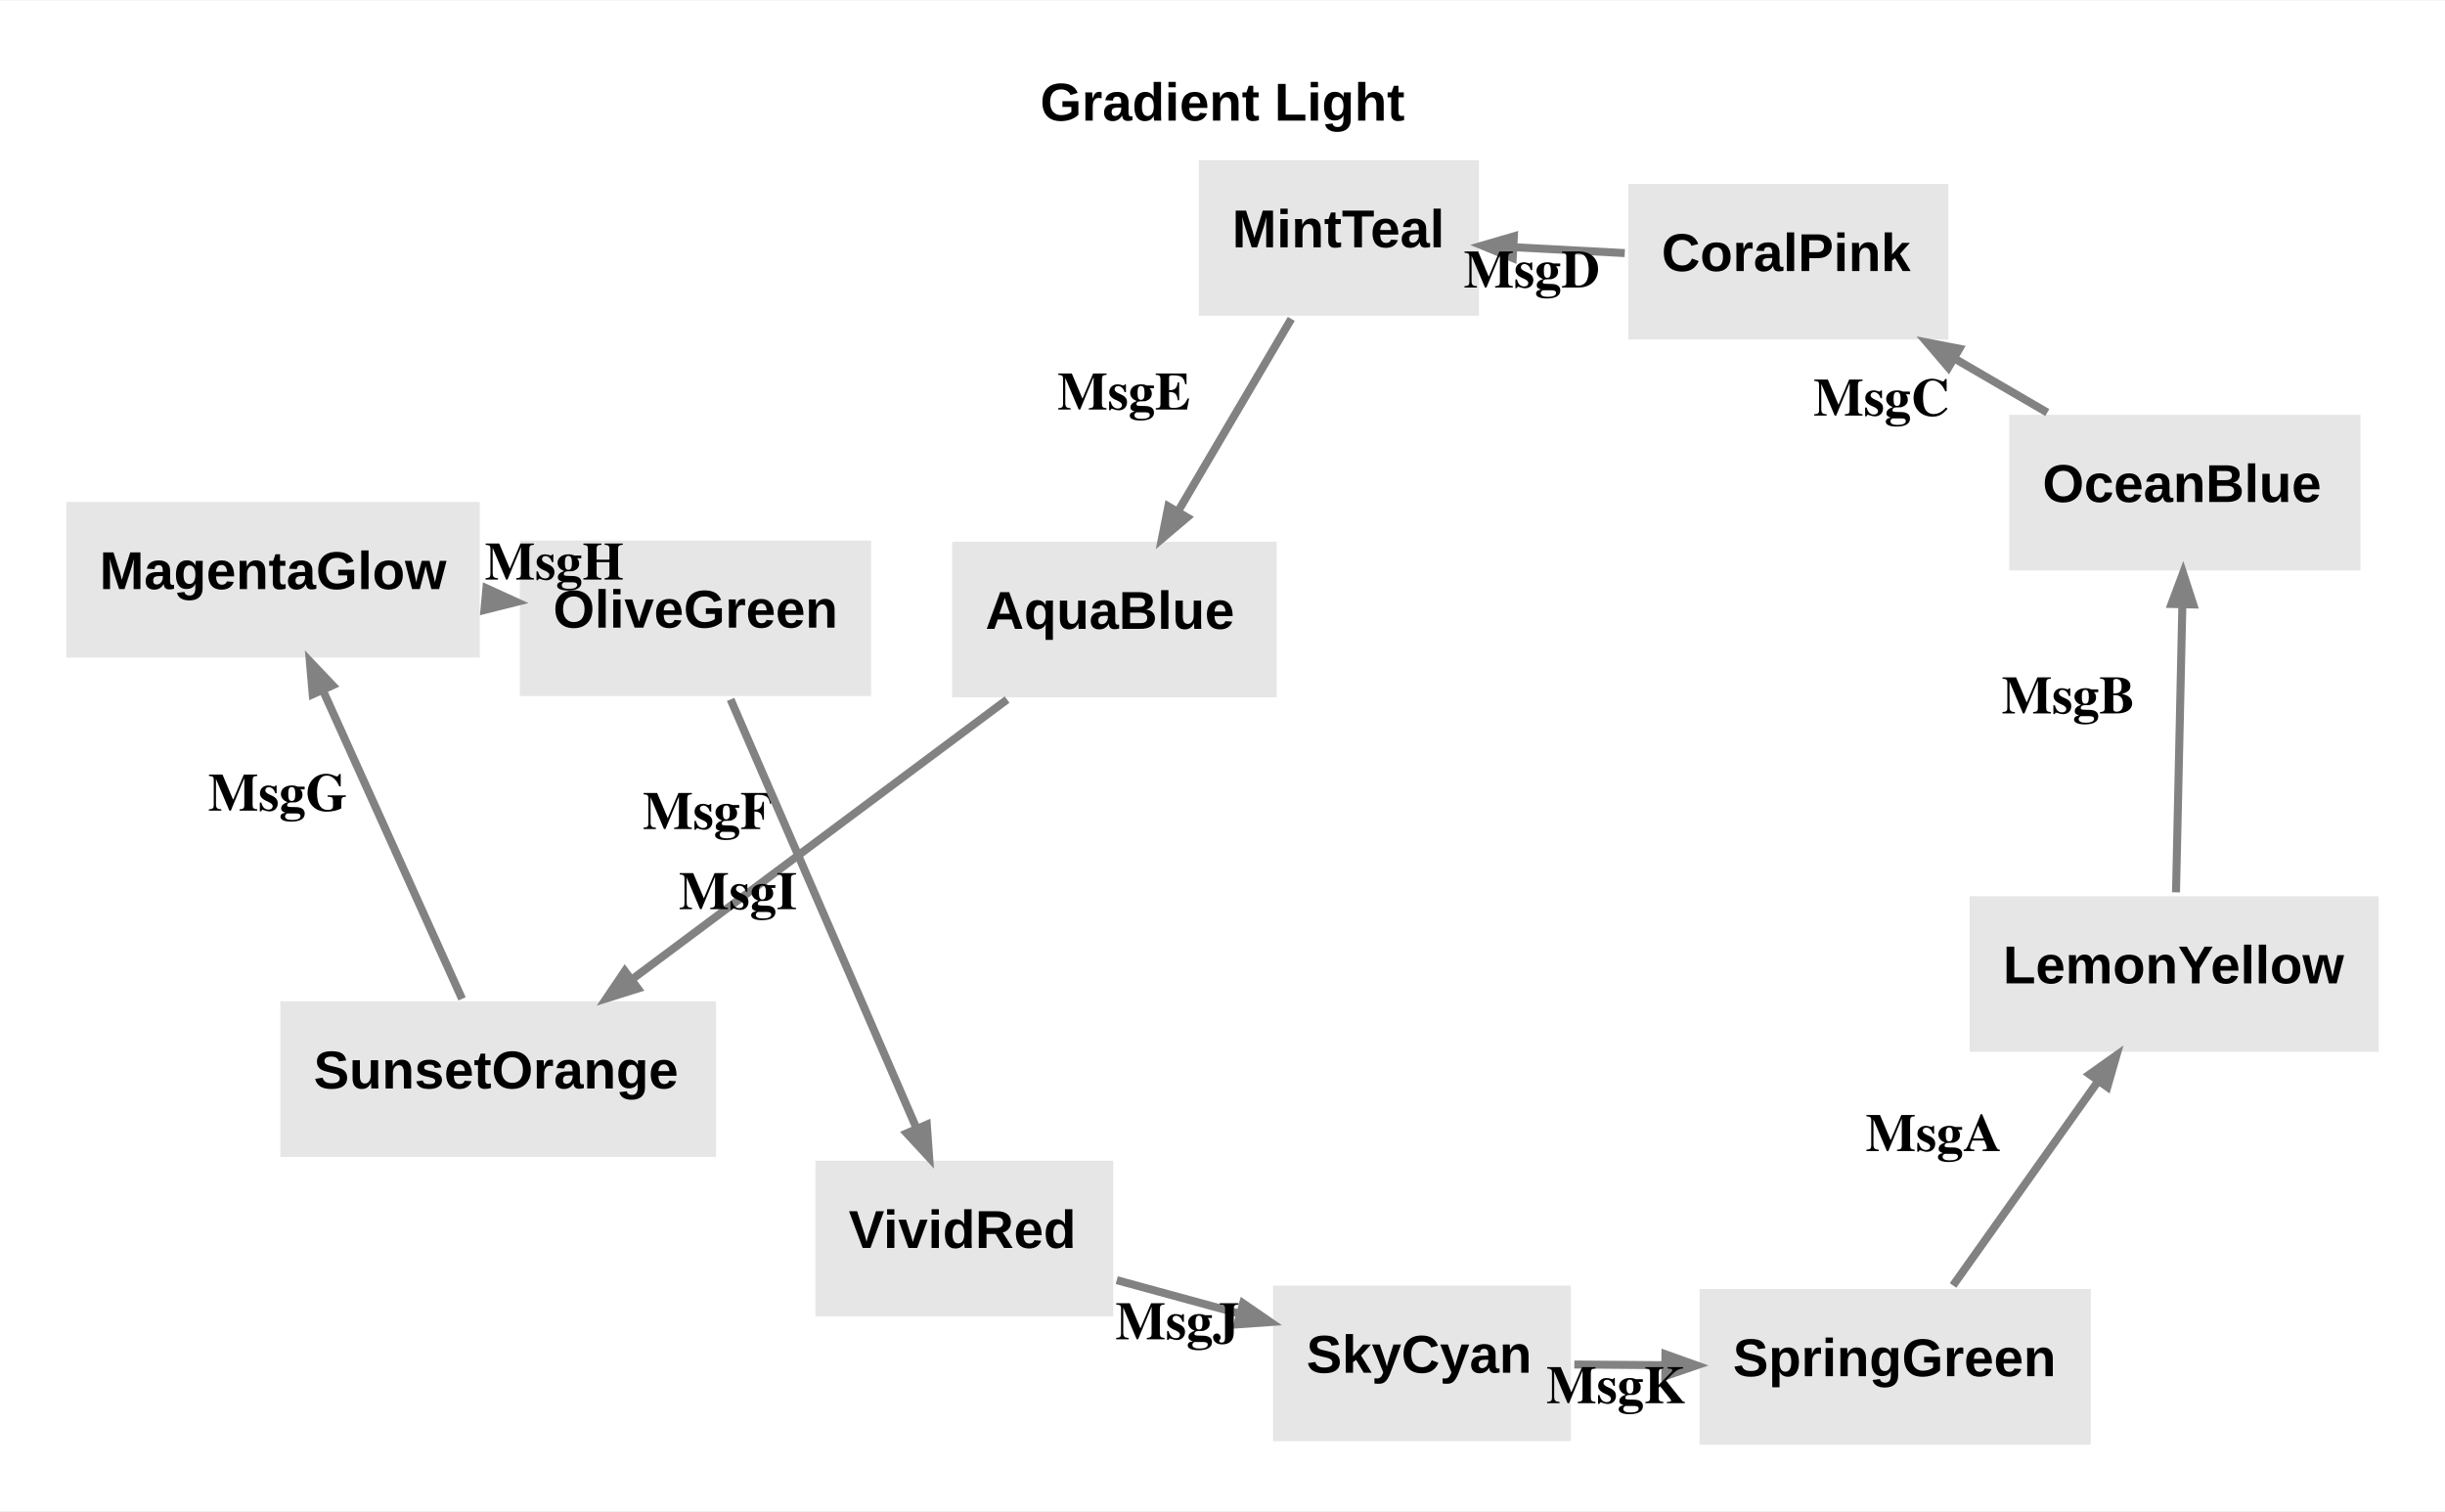
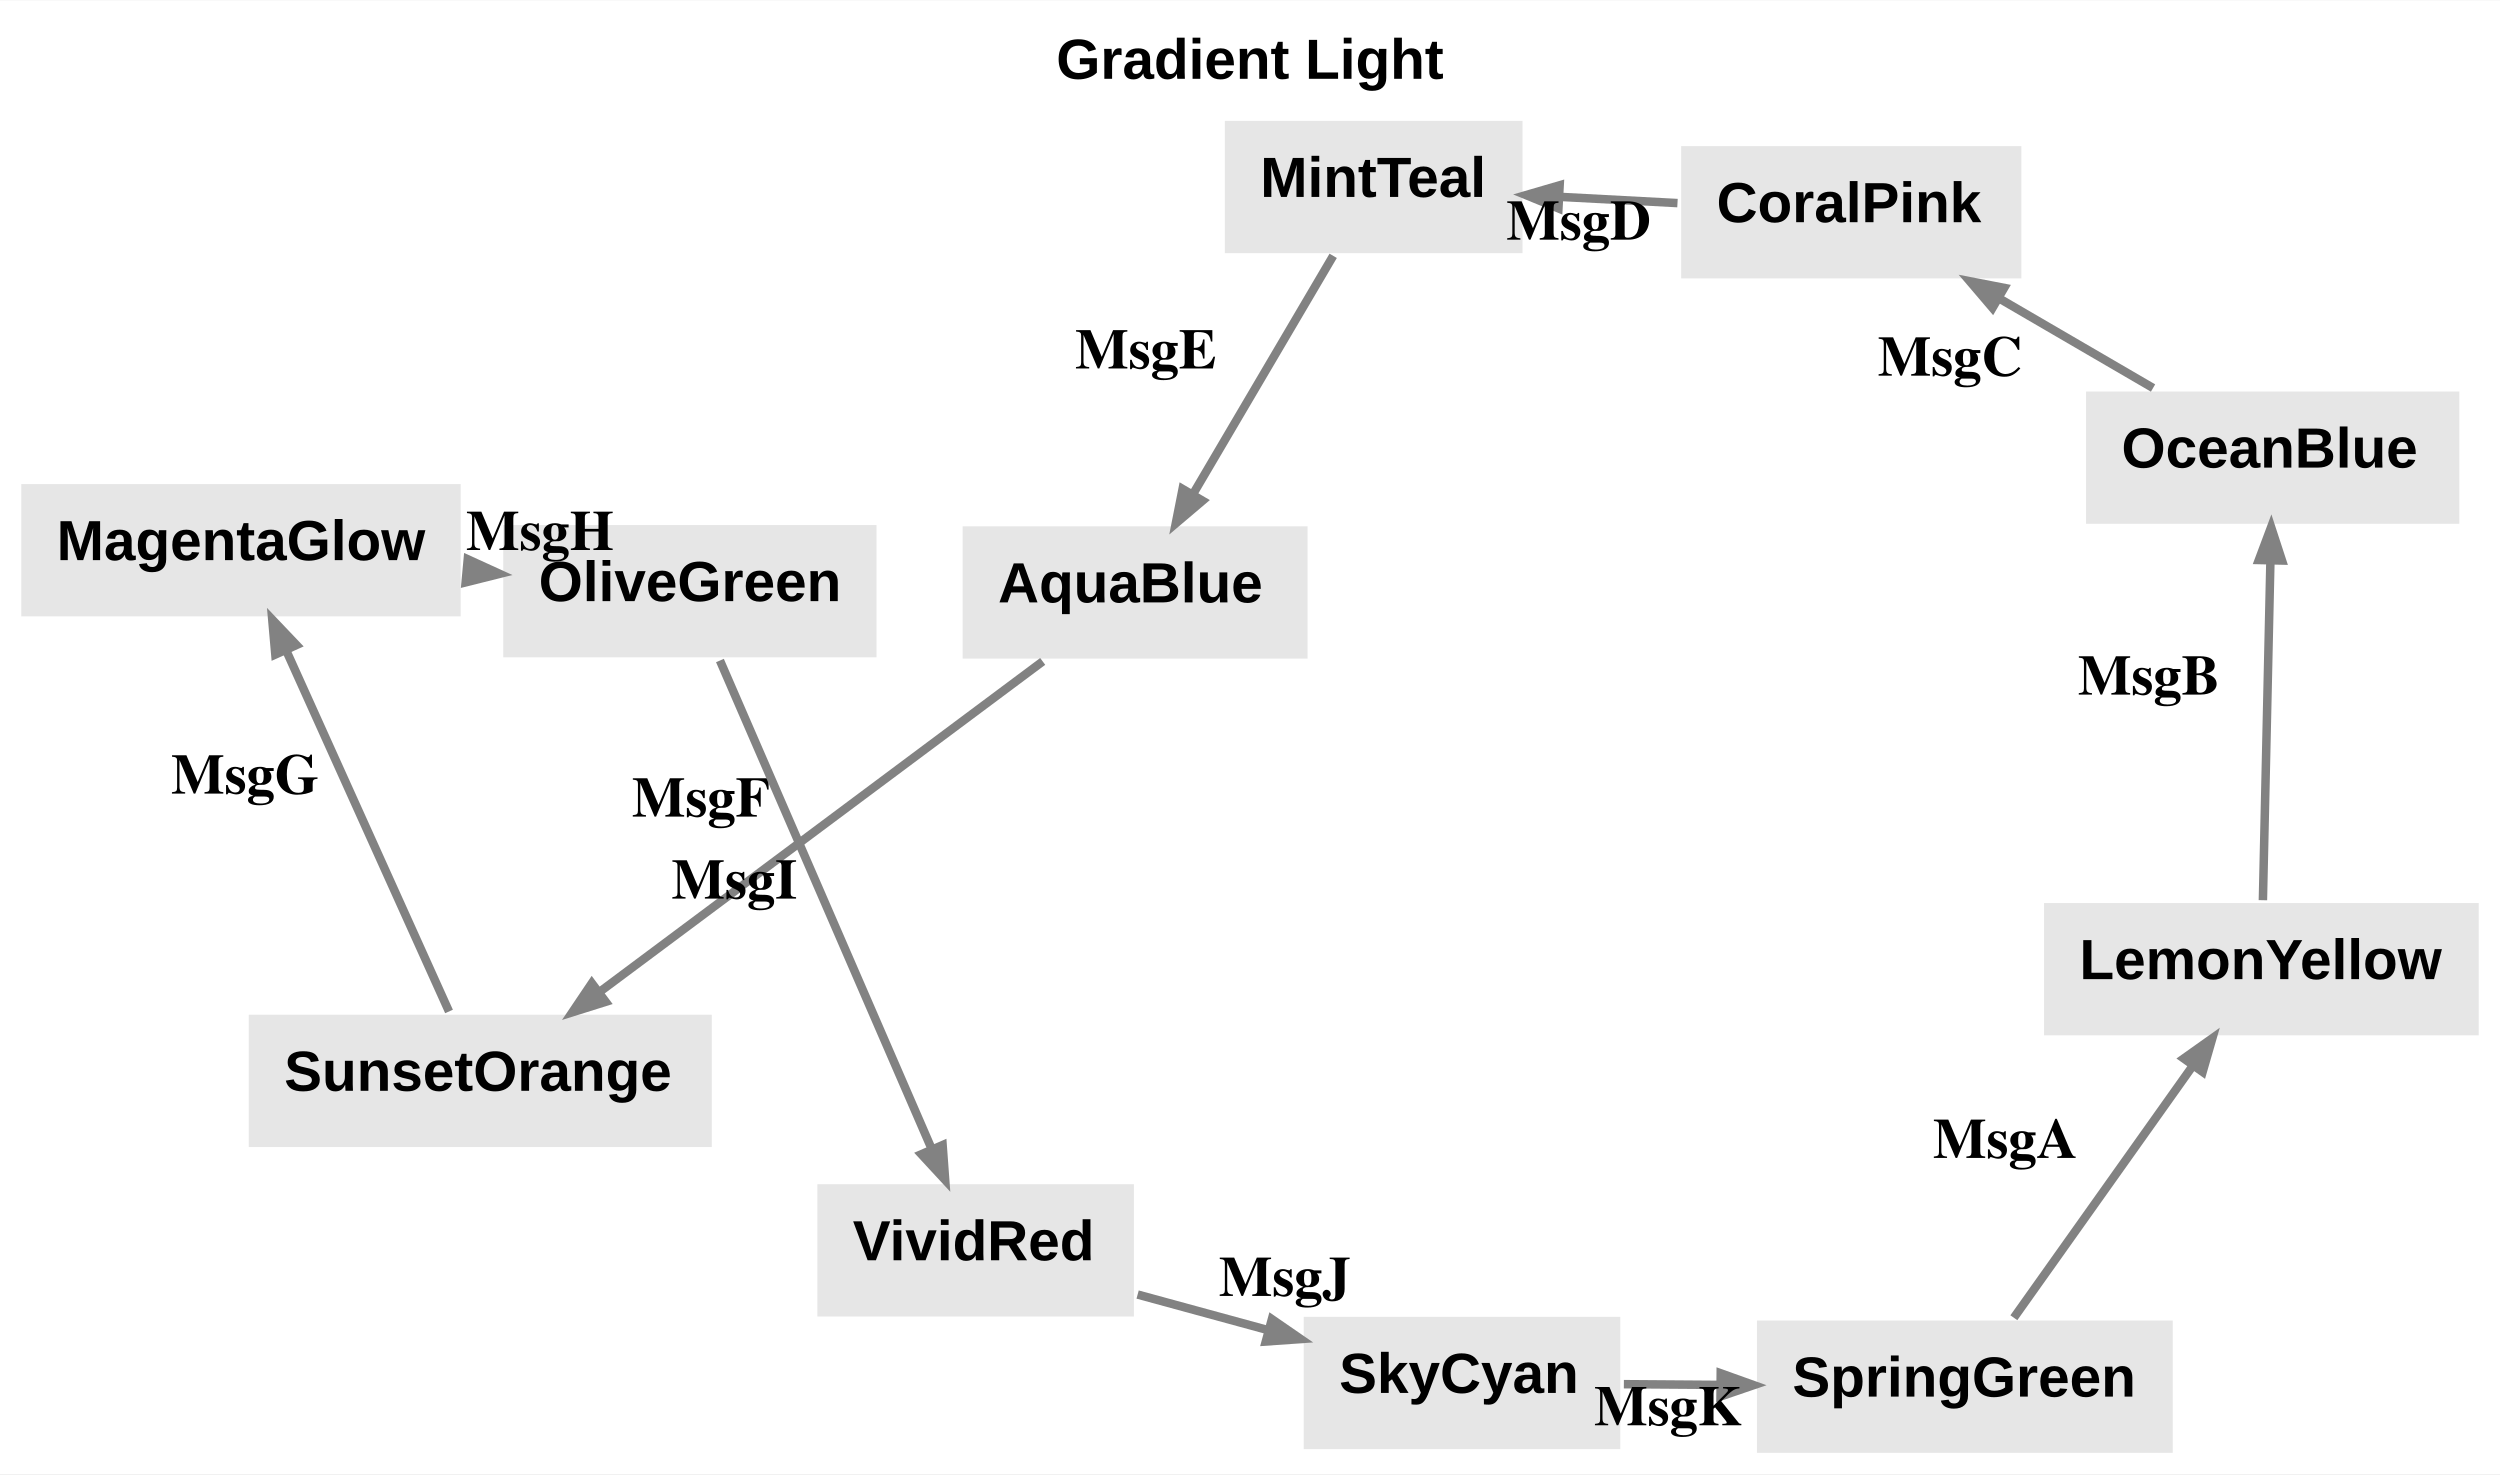
- <svg xmlns="http://www.w3.org/2000/svg" width="550pt" height="340pt" viewBox="0.00 0.00 549.91 339.70">
-   <g id="graph0" class="graph" transform="scale(1 1) rotate(0) translate(14.4 325.3)">
-     <polygon fill="#ffffff" stroke="transparent" points="-14.4,14.4 -14.4,-325.3 535.51,-325.3 535.51,14.4 -14.4,14.4" />
-     <text text-anchor="start" x="219.55" y="-298.3" font-family="Arial" font-weight="bold" font-size="12.00" fill="#000000">Gradient Light</text>
+ <svg xmlns="http://www.w3.org/2000/svg" width="529pt" height="312pt" viewBox="0.00 0.00 529.11 311.90">
+   <g id="graph0" class="graph" transform="scale(1 1) rotate(0) translate(4 307.9)">
+     <polygon fill="#ffffff" stroke="transparent" points="-4,4 -4,-307.9 525.11,-307.9 525.11,4 -4,4" />
+     <text text-anchor="start" x="219.55" y="-291.3" font-family="Arial" font-weight="bold" font-size="12.00" fill="#000000">Gradient Light</text>
    <g id="node1" class="node">
-       <polygon fill="#e6e6e6" stroke="#ffffff" points="456.35,-36 367.35,-36 367.35,0 456.35,0 456.35,-36" />
-       <text text-anchor="start" x="375.35" y="-15.9" font-family="Arial" font-weight="bold" font-size="12.00" fill="#000000">SpringGreen</text>
+       <polygon fill="#e6e6e6" stroke="#ffffff" points="456.35,-29 367.35,-29 367.35,0 456.35,0 456.35,-29" />
+       <text text-anchor="start" x="375.35" y="-12.4" font-family="Arial" font-weight="bold" font-size="12.00" fill="#000000">SpringGreen</text>
    </g>
    <g id="node2" class="node">
-       <polygon fill="#e6e6e6" stroke="#ffffff" points="521.11,-124.36 428.11,-124.36 428.11,-88.36 521.11,-88.36 521.11,-124.36" />
-       <text text-anchor="start" x="436.11" y="-104.26" font-family="Arial" font-weight="bold" font-size="12.00" fill="#000000">LemonYellow</text>
+       <polygon fill="#e6e6e6" stroke="#ffffff" points="521.11,-117.36 428.11,-117.36 428.11,-88.36 521.11,-88.36 521.11,-117.36" />
+       <text text-anchor="start" x="436.11" y="-100.76" font-family="Arial" font-weight="bold" font-size="12.00" fill="#000000">LemonYellow</text>
    </g>
    <g id="edge1" class="edge">
-       <path fill="none" stroke="#828282" stroke-width="1.8" d="M424.86,-36.31C434.28,-49.58 447.12,-67.66 457.39,-82.12" />
-       <polygon fill="#828282" stroke="#828282" stroke-width="1.8" points="455.57,-83.79 461.62,-88.08 459.57,-80.95 455.57,-83.79" />
-       <text text-anchor="start" x="405.2" y="-66.54" font-family="Times,serif" font-weight="bold" font-size="12.00" fill="#000000">MsgA</text>
+       <path fill="none" stroke="#828282" stroke-width="1.8" d="M422.22,-29.09C432.57,-43.67 448.58,-66.21 460.18,-82.54" />
+       <polygon fill="#828282" stroke="#828282" stroke-width="1.8" points="458.18,-83.96 464.23,-88.25 462.17,-81.12 458.18,-83.96" />
+       <text text-anchor="start" x="405.11" y="-62.91" font-family="Times,serif" font-weight="bold" font-size="12.00" fill="#000000">MsgA</text>
    </g>
    <g id="node3" class="node">
-       <polygon fill="#e6e6e6" stroke="#ffffff" points="517,-232.62 437,-232.62 437,-196.62 517,-196.62 517,-232.62" />
-       <text text-anchor="start" x="445" y="-212.52" font-family="Arial" font-weight="bold" font-size="12.00" fill="#000000">OceanBlue</text>
+       <polygon fill="#e6e6e6" stroke="#ffffff" points="517,-225.62 437,-225.62 437,-196.62 517,-196.62 517,-225.62" />
+       <text text-anchor="start" x="445" y="-209.02" font-family="Arial" font-weight="bold" font-size="12.00" fill="#000000">OceanBlue</text>
    </g>
    <g id="edge2" class="edge">
-       <path fill="none" stroke="#828282" stroke-width="1.8" d="M475.01,-124.73C475.41,-142.49 476,-169.54 476.44,-189.33" />
-       <polygon fill="#828282" stroke="#828282" stroke-width="1.8" points="474,-189.58 476.6,-196.53 478.89,-189.47 474,-189.58" />
-       <text text-anchor="start" x="435.81" y="-164.97" font-family="Times,serif" font-weight="bold" font-size="12.00" fill="#000000">MsgB</text>
+       <path fill="none" stroke="#828282" stroke-width="1.8" d="M474.93,-117.46C475.34,-135.95 476.05,-167.95 476.52,-189.32" />
+       <polygon fill="#828282" stroke="#828282" stroke-width="1.8" points="474.07,-189.46 476.67,-196.4 478.97,-189.35 474.07,-189.46" />
+       <text text-anchor="start" x="435.79" y="-160.98" font-family="Times,serif" font-weight="bold" font-size="12.00" fill="#000000">MsgB</text>
    </g>
    <g id="node4" class="node">
-       <polygon fill="#e6e6e6" stroke="#ffffff" points="424.31,-284.56 351.31,-284.56 351.31,-248.56 424.31,-248.56 424.31,-284.56" />
-       <text text-anchor="start" x="359.31" y="-264.46" font-family="Arial" font-weight="bold" font-size="12.00" fill="#000000">CoralPink</text>
+       <polygon fill="#e6e6e6" stroke="#ffffff" points="424.31,-277.56 351.31,-277.56 351.31,-248.56 424.31,-248.56 424.31,-277.56" />
+       <text text-anchor="start" x="359.31" y="-260.96" font-family="Arial" font-weight="bold" font-size="12.00" fill="#000000">CoralPink</text>
    </g>
    <g id="edge3" class="edge">
-       <path fill="none" stroke="#828282" stroke-width="1.8" d="M446.06,-232.64C439.35,-236.54 432.2,-240.71 425.27,-244.74" />
-       <polygon fill="#828282" stroke="#828282" stroke-width="1.8" points="423.82,-242.76 419,-248.4 426.28,-246.99 423.82,-242.76" />
-       <text text-anchor="start" x="393.47" y="-231.95" font-family="Times,serif" font-weight="bold" font-size="12.00" fill="#000000">MsgC</text>
+       <path fill="none" stroke="#828282" stroke-width="1.8" d="M451.68,-225.86C441.52,-231.78 429.71,-238.66 419.02,-244.88" />
+       <polygon fill="#828282" stroke="#828282" stroke-width="1.8" points="417.7,-242.82 412.89,-248.46 420.17,-247.05 417.7,-242.82" />
+       <text text-anchor="start" x="393.42" y="-228.48" font-family="Times,serif" font-weight="bold" font-size="12.00" fill="#000000">MsgC</text>
    </g>
    <g id="node5" class="node">
-       <polygon fill="#e6e6e6" stroke="#ffffff" points="318.73,-289.9 254.73,-289.9 254.73,-253.9 318.73,-253.9 318.73,-289.9" />
-       <text text-anchor="start" x="262.73" y="-269.8" font-family="Arial" font-weight="bold" font-size="12.00" fill="#000000">MintTeal</text>
+       <polygon fill="#e6e6e6" stroke="#ffffff" points="318.73,-282.9 254.73,-282.9 254.73,-253.9 318.73,-253.9 318.73,-282.9" />
+       <text text-anchor="start" x="262.73" y="-266.3" font-family="Arial" font-weight="bold" font-size="12.00" fill="#000000">MintTeal</text>
    </g>
    <g id="edge4" class="edge">
-       <path fill="none" stroke="#828282" stroke-width="1.8" d="M351.03,-268.5C342.99,-268.93 334.45,-269.38 326.31,-269.81" />
-       <polygon fill="#828282" stroke="#828282" stroke-width="1.8" points="325.83,-267.38 318.97,-270.19 326.09,-272.27 325.83,-267.38" />
-       <text text-anchor="start" x="314.81" y="-260.76" font-family="Times,serif" font-weight="bold" font-size="12.00" fill="#000000">MsgD</text>
+       <path fill="none" stroke="#828282" stroke-width="1.8" d="M351.03,-265C342.99,-265.43 334.45,-265.88 326.31,-266.31" />
+       <polygon fill="#828282" stroke="#828282" stroke-width="1.8" points="325.83,-263.88 318.97,-266.69 326.09,-268.77 325.83,-263.88" />
+       <text text-anchor="start" x="314.81" y="-257.26" font-family="Times,serif" font-weight="bold" font-size="12.00" fill="#000000">MsgD</text>
    </g>
    <g id="node6" class="node">
-       <polygon fill="#e6e6e6" stroke="#ffffff" points="273.24,-204.09 199.24,-204.09 199.24,-168.09 273.24,-168.09 273.24,-204.09" />
-       <text text-anchor="start" x="207.24" y="-183.99" font-family="Arial" font-weight="bold" font-size="12.00" fill="#000000">AquaBlue</text>
+       <polygon fill="#e6e6e6" stroke="#ffffff" points="273.24,-197.09 199.24,-197.09 199.24,-168.09 273.24,-168.09 273.24,-197.09" />
+       <text text-anchor="start" x="207.24" y="-180.49" font-family="Arial" font-weight="bold" font-size="12.00" fill="#000000">AquaBlue</text>
    </g>
    <g id="edge5" class="edge">
-       <path fill="none" stroke="#828282" stroke-width="1.8" d="M276.02,-253.7C268.59,-241.07 258.61,-224.11 250.51,-210.34" />
-       <polygon fill="#828282" stroke="#828282" stroke-width="1.8" points="252.59,-209.05 246.93,-204.26 248.37,-211.53 252.59,-209.05" />
-       <text text-anchor="start" x="223.43" y="-233.31" font-family="Times,serif" font-weight="bold" font-size="12.00" fill="#000000">MsgE</text>
+       <path fill="none" stroke="#828282" stroke-width="1.8" d="M278.16,-253.84C270.04,-240.03 257.75,-219.14 248.57,-203.54" />
+       <polygon fill="#828282" stroke="#828282" stroke-width="1.8" points="250.51,-202.01 244.85,-197.21 246.29,-204.49 250.51,-202.01" />
+       <text text-anchor="start" x="223.55" y="-230" font-family="Times,serif" font-weight="bold" font-size="12.00" fill="#000000">MsgE</text>
    </g>
    <g id="node7" class="node">
-       <polygon fill="#e6e6e6" stroke="#ffffff" points="147.15,-100.72 48.15,-100.72 48.15,-64.72 147.15,-64.72 147.15,-100.72" />
-       <text text-anchor="start" x="56.15" y="-80.62" font-family="Arial" font-weight="bold" font-size="12.00" fill="#000000">SunsetOrange</text>
+       <polygon fill="#e6e6e6" stroke="#ffffff" points="147.15,-93.72 48.15,-93.72 48.15,-64.72 147.15,-64.72 147.15,-93.72" />
+       <text text-anchor="start" x="56.15" y="-77.12" font-family="Arial" font-weight="bold" font-size="12.00" fill="#000000">SunsetOrange</text>
    </g>
    <g id="edge6" class="edge">
-       <path fill="none" stroke="#828282" stroke-width="1.8" d="M212.1,-168.08C188.7,-150.63 153.12,-124.09 127.85,-105.24" />
-       <polygon fill="#828282" stroke="#828282" stroke-width="1.8" points="129.06,-103.09 121.98,-100.87 126.13,-107.02 129.06,-103.09" />
-       <text text-anchor="start" x="130.16" y="-138.96" font-family="Times,serif" font-weight="bold" font-size="12.00" fill="#000000">MsgF</text>
+       <path fill="none" stroke="#828282" stroke-width="1.8" d="M216.68,-168C192.12,-149.68 149.96,-118.23 122.97,-98.1" />
+       <polygon fill="#828282" stroke="#828282" stroke-width="1.8" points="124.19,-95.96 117.12,-93.74 121.26,-99.89 124.19,-95.96" />
+       <text text-anchor="start" x="129.75" y="-135.16" font-family="Times,serif" font-weight="bold" font-size="12.00" fill="#000000">MsgF</text>
    </g>
    <g id="node8" class="node">
-       <polygon fill="#e6e6e6" stroke="#ffffff" points="94,-213.03 0,-213.03 0,-177.03 94,-177.03 94,-213.03" />
-       <text text-anchor="start" x="8" y="-192.93" font-family="Arial" font-weight="bold" font-size="12.00" fill="#000000">MagentaGlow</text>
+       <polygon fill="#e6e6e6" stroke="#ffffff" points="94,-206.03 0,-206.03 0,-177.03 94,-177.03 94,-206.03" />
+       <text text-anchor="start" x="8" y="-189.43" font-family="Arial" font-weight="bold" font-size="12.00" fill="#000000">MagentaGlow</text>
    </g>
    <g id="edge7" class="edge">
-       <path fill="none" stroke="#828282" stroke-width="1.8" d="M89.52,-100.77C81.04,-119.57 67.69,-149.16 58.22,-170.16" />
-       <polygon fill="#828282" stroke="#828282" stroke-width="1.8" points="55.93,-169.27 55.29,-176.66 60.4,-171.29 55.93,-169.27" />
-       <text text-anchor="start" x="32.41" y="-143.1" font-family="Times,serif" font-weight="bold" font-size="12.00" fill="#000000">MsgG</text>
+       <path fill="none" stroke="#828282" stroke-width="1.8" d="M91.03,-93.91C82.23,-113.41 66.63,-148 56.56,-170.34" />
+       <polygon fill="#828282" stroke="#828282" stroke-width="1.8" points="54.27,-169.46 53.62,-176.85 58.74,-171.47 54.27,-169.46" />
+       <text text-anchor="start" x="32.22" y="-140.02" font-family="Times,serif" font-weight="bold" font-size="12.00" fill="#000000">MsgG</text>
    </g>
    <g id="node9" class="node">
-       <polygon fill="#e6e6e6" stroke="#ffffff" points="182.01,-204.36 102.01,-204.36 102.01,-168.36 182.01,-168.36 182.01,-204.36" />
-       <text text-anchor="start" x="110.01" y="-184.26" font-family="Arial" font-weight="bold" font-size="12.00" fill="#000000">OliveGreen</text>
+       <polygon fill="#e6e6e6" stroke="#ffffff" points="182.01,-197.36 102.01,-197.36 102.01,-168.36 182.01,-168.36 182.01,-197.36" />
+       <text text-anchor="start" x="110.01" y="-180.76" font-family="Arial" font-weight="bold" font-size="12.00" fill="#000000">OliveGreen</text>
    </g>
    <g id="edge8" class="edge">
-       <path fill="none" stroke="#828282" stroke-width="1.8" d="M94.23,-190.72C94.38,-190.71 94.54,-190.69 94.7,-190.68" />
-       <polygon fill="#828282" stroke="#828282" stroke-width="1.8" points="95,-193.11 101.75,-190.03 94.55,-188.23 95,-193.11" />
-       <text text-anchor="start" x="94.64" y="-195.08" font-family="Times,serif" font-weight="bold" font-size="12.00" fill="#000000">MsgH</text>
+       <path fill="none" stroke="#828282" stroke-width="1.8" d="M94.23,-187.22C94.38,-187.21 94.54,-187.19 94.7,-187.18" />
+       <polygon fill="#828282" stroke="#828282" stroke-width="1.8" points="95,-189.61 101.75,-186.53 94.55,-184.73 95,-189.61" />
+       <text text-anchor="start" x="94.64" y="-191.58" font-family="Times,serif" font-weight="bold" font-size="12.00" fill="#000000">MsgH</text>
    </g>
    <g id="node10" class="node">
-       <polygon fill="#e6e6e6" stroke="#ffffff" points="236.49,-64.85 168.49,-64.85 168.49,-28.85 236.49,-28.85 236.49,-64.85" />
-       <text text-anchor="start" x="176.49" y="-44.75" font-family="Arial" font-weight="bold" font-size="12.00" fill="#000000">VividRed</text>
+       <polygon fill="#e6e6e6" stroke="#ffffff" points="236.49,-57.85 168.49,-57.85 168.49,-28.85 236.49,-28.85 236.49,-57.85" />
+       <text text-anchor="start" x="176.49" y="-41.25" font-family="Arial" font-weight="bold" font-size="12.00" fill="#000000">VividRed</text>
    </g>
    <g id="edge9" class="edge">
-       <path fill="none" stroke="#828282" stroke-width="1.8" d="M149.92,-168.12C160.6,-143.47 179.69,-99.44 191.69,-71.76" />
-       <polygon fill="#828282" stroke="#828282" stroke-width="1.8" points="194.05,-72.49 194.58,-65.09 189.55,-70.54 194.05,-72.49" />
-       <text text-anchor="start" x="138.28" y="-120.94" font-family="Times,serif" font-weight="bold" font-size="12.00" fill="#000000">MsgI</text>
+       <path fill="none" stroke="#828282" stroke-width="1.8" d="M148.37,-168.19C159.09,-143.45 180.82,-93.33 193.24,-64.69" />
+       <polygon fill="#828282" stroke="#828282" stroke-width="1.8" points="195.5,-65.64 196.04,-58.24 191,-63.69 195.5,-65.64" />
+       <text text-anchor="start" x="138.12" y="-117.8" font-family="Times,serif" font-weight="bold" font-size="12.00" fill="#000000">MsgI</text>
    </g>
    <g id="node11" class="node">
-       <polygon fill="#e6e6e6" stroke="#ffffff" points="339.42,-36.78 271.42,-36.78 271.42,-0.78 339.42,-0.78 339.42,-36.78" />
-       <text text-anchor="start" x="279.42" y="-16.68" font-family="Arial" font-weight="bold" font-size="12.00" fill="#000000">SkyCyan</text>
+       <polygon fill="#e6e6e6" stroke="#ffffff" points="339.42,-29.78 271.42,-29.78 271.42,-0.78 339.42,-0.78 339.42,-29.78" />
+       <text text-anchor="start" x="279.42" y="-13.18" font-family="Arial" font-weight="bold" font-size="12.00" fill="#000000">SkyCyan</text>
    </g>
    <g id="edge10" class="edge">
-       <path fill="none" stroke="#828282" stroke-width="1.8" d="M236.77,-37.5C245.62,-35.09 255.24,-32.46 264.4,-29.96" />
-       <polygon fill="#828282" stroke="#828282" stroke-width="1.8" points="265.19,-32.29 271.3,-28.08 263.9,-27.56 265.19,-32.29" />
-       <text text-anchor="start" x="236.47" y="-24.21" font-family="Times,serif" font-weight="bold" font-size="12.00" fill="#000000">MsgJ</text>
+       <path fill="none" stroke="#828282" stroke-width="1.8" d="M236.77,-34C245.62,-31.59 255.24,-28.96 264.4,-26.46" />
+       <polygon fill="#828282" stroke="#828282" stroke-width="1.8" points="265.19,-28.79 271.3,-24.58 263.9,-24.06 265.19,-28.79" />
+       <text text-anchor="start" x="253.97" y="-33.71" font-family="Times,serif" font-weight="bold" font-size="12.00" fill="#000000">MsgJ</text>
    </g>
    <g id="edge11" class="edge">
-       <path fill="none" stroke="#828282" stroke-width="1.8" d="M339.68,-18.53C346.11,-18.48 352.96,-18.43 359.79,-18.38" />
-       <polygon fill="#828282" stroke="#828282" stroke-width="1.8" points="360.18,-20.83 367.16,-18.33 360.14,-15.93 360.18,-20.83" />
-       <text text-anchor="start" x="333.39" y="-9.83" font-family="Times,serif" font-weight="bold" font-size="12.00" fill="#000000">MsgK</text>
+       <path fill="none" stroke="#828282" stroke-width="1.8" d="M339.68,-15.03C346.11,-14.98 352.96,-14.93 359.79,-14.88" />
+       <polygon fill="#828282" stroke="#828282" stroke-width="1.8" points="360.18,-17.33 367.16,-14.83 360.14,-12.43 360.18,-17.33" />
+       <text text-anchor="start" x="333.39" y="-6.33" font-family="Times,serif" font-weight="bold" font-size="12.00" fill="#000000">MsgK</text>
    </g>
  </g>
</svg>
